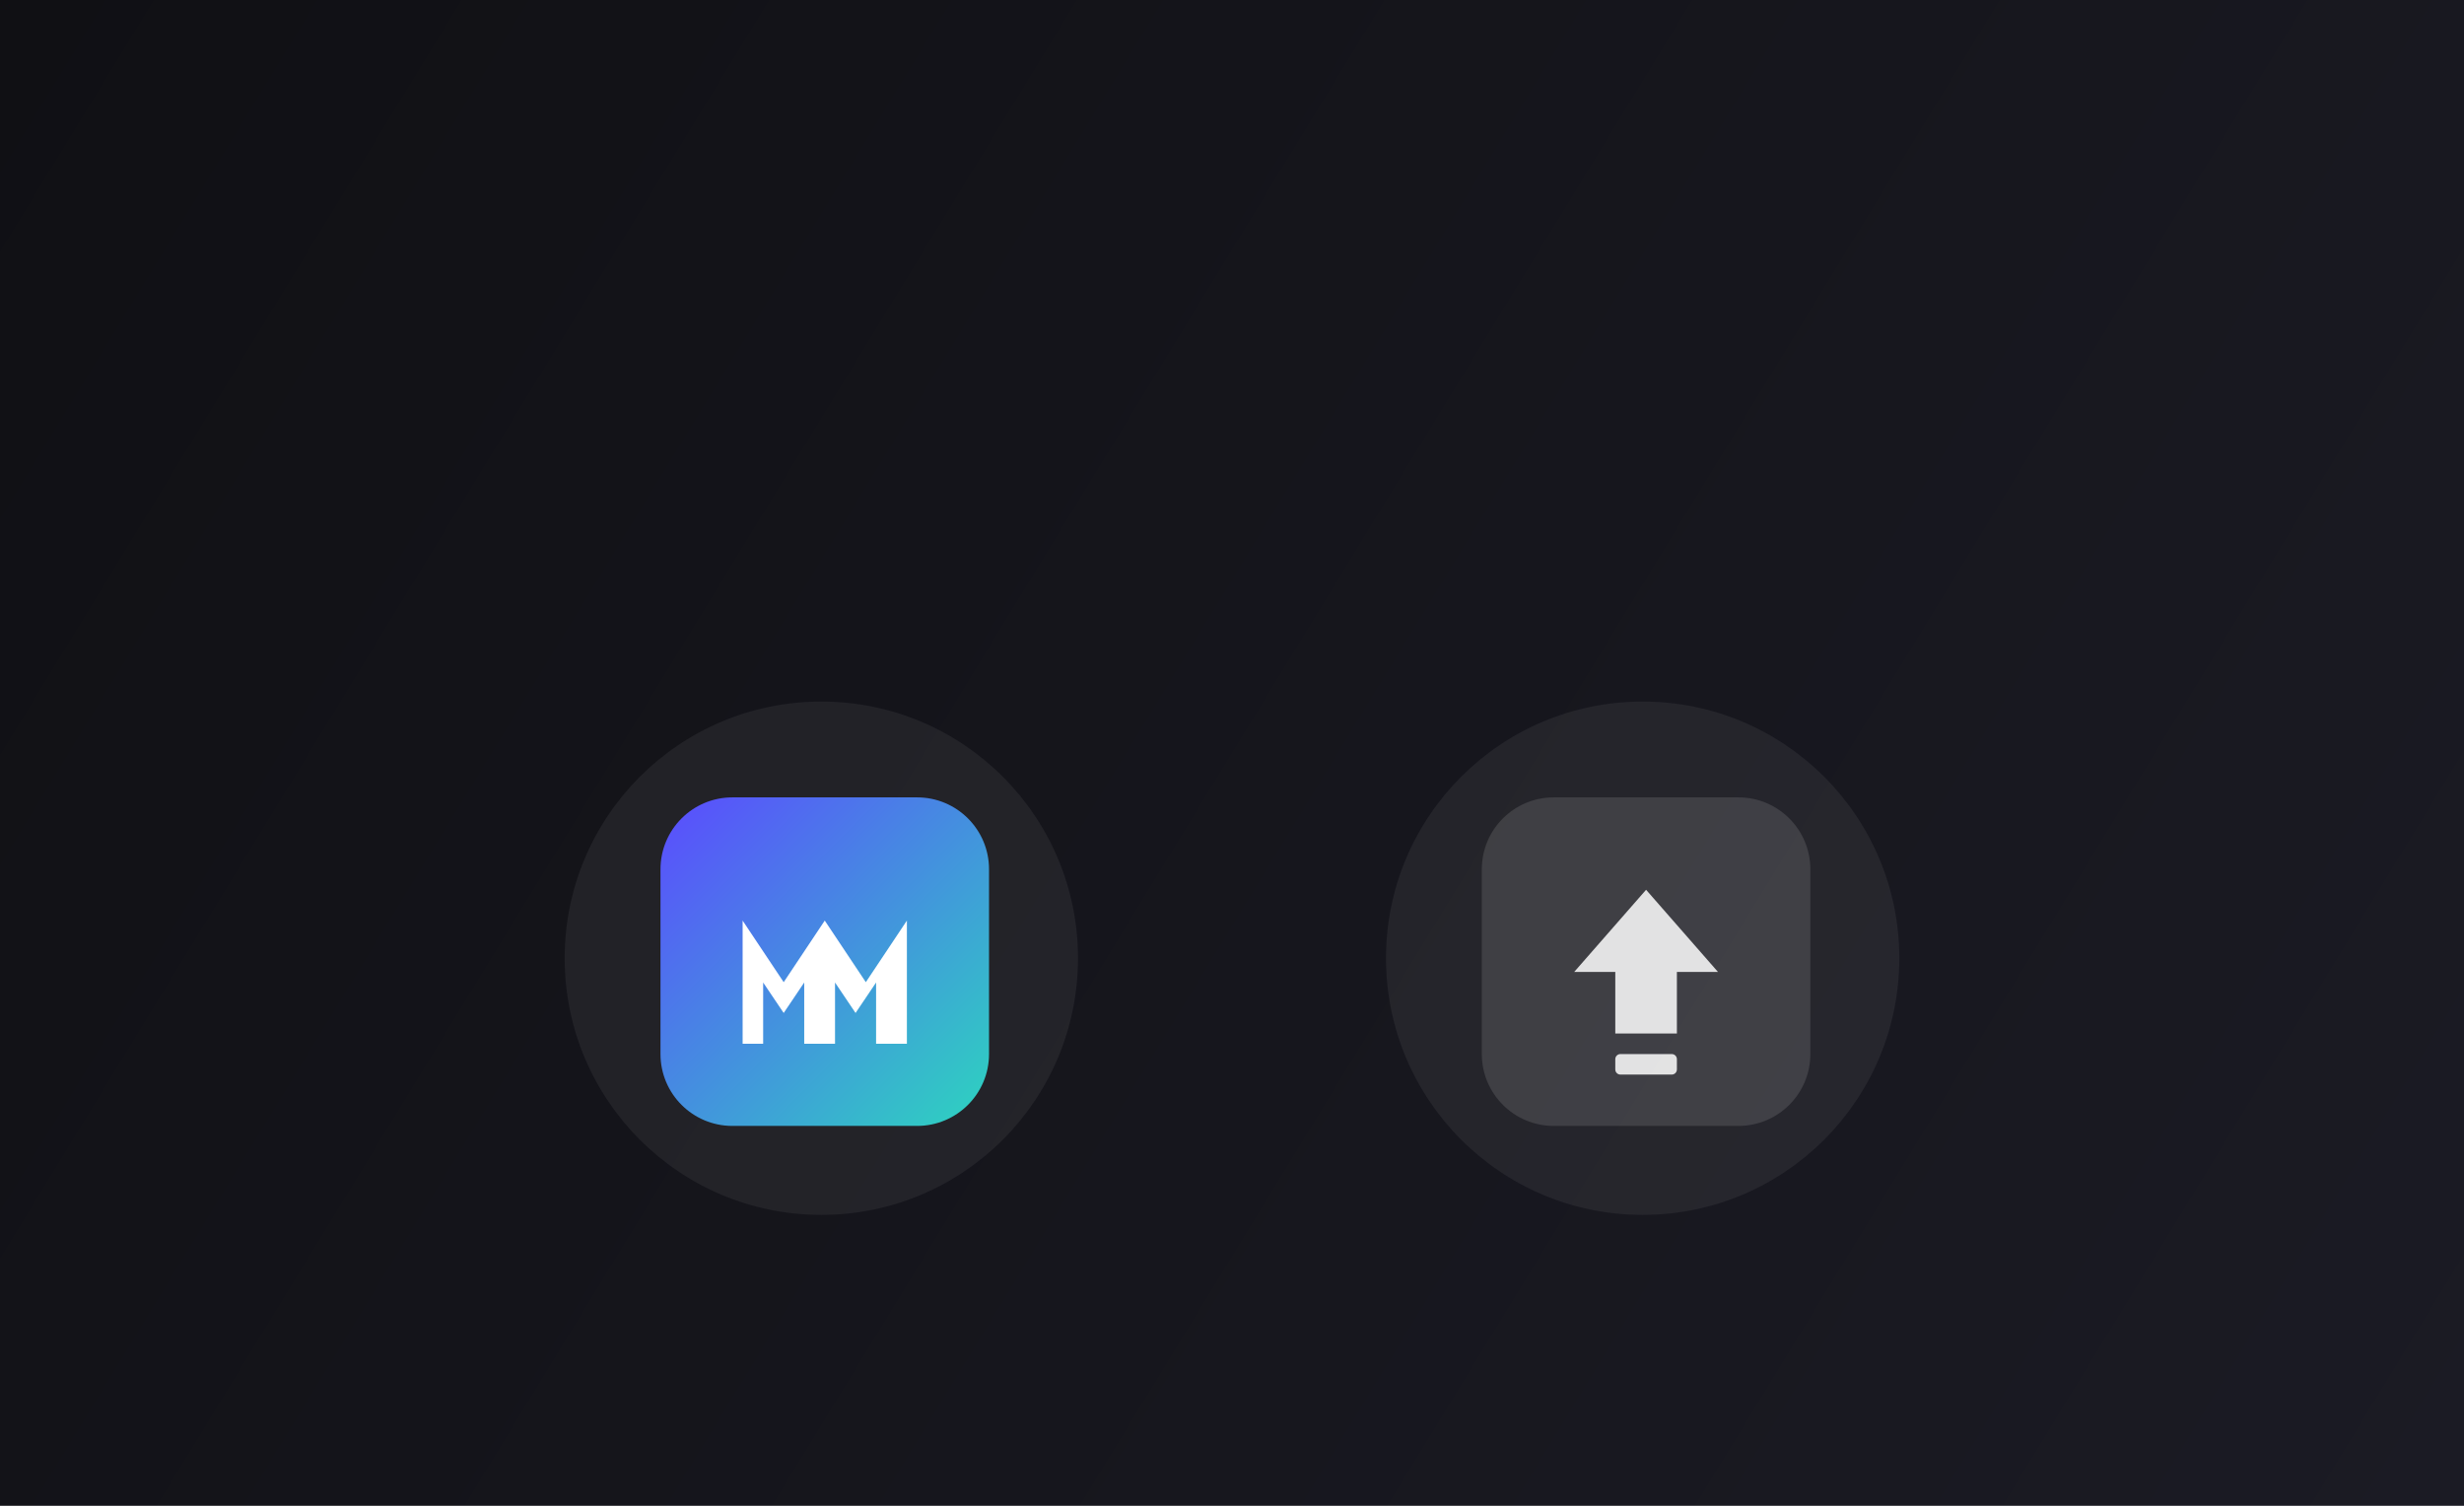
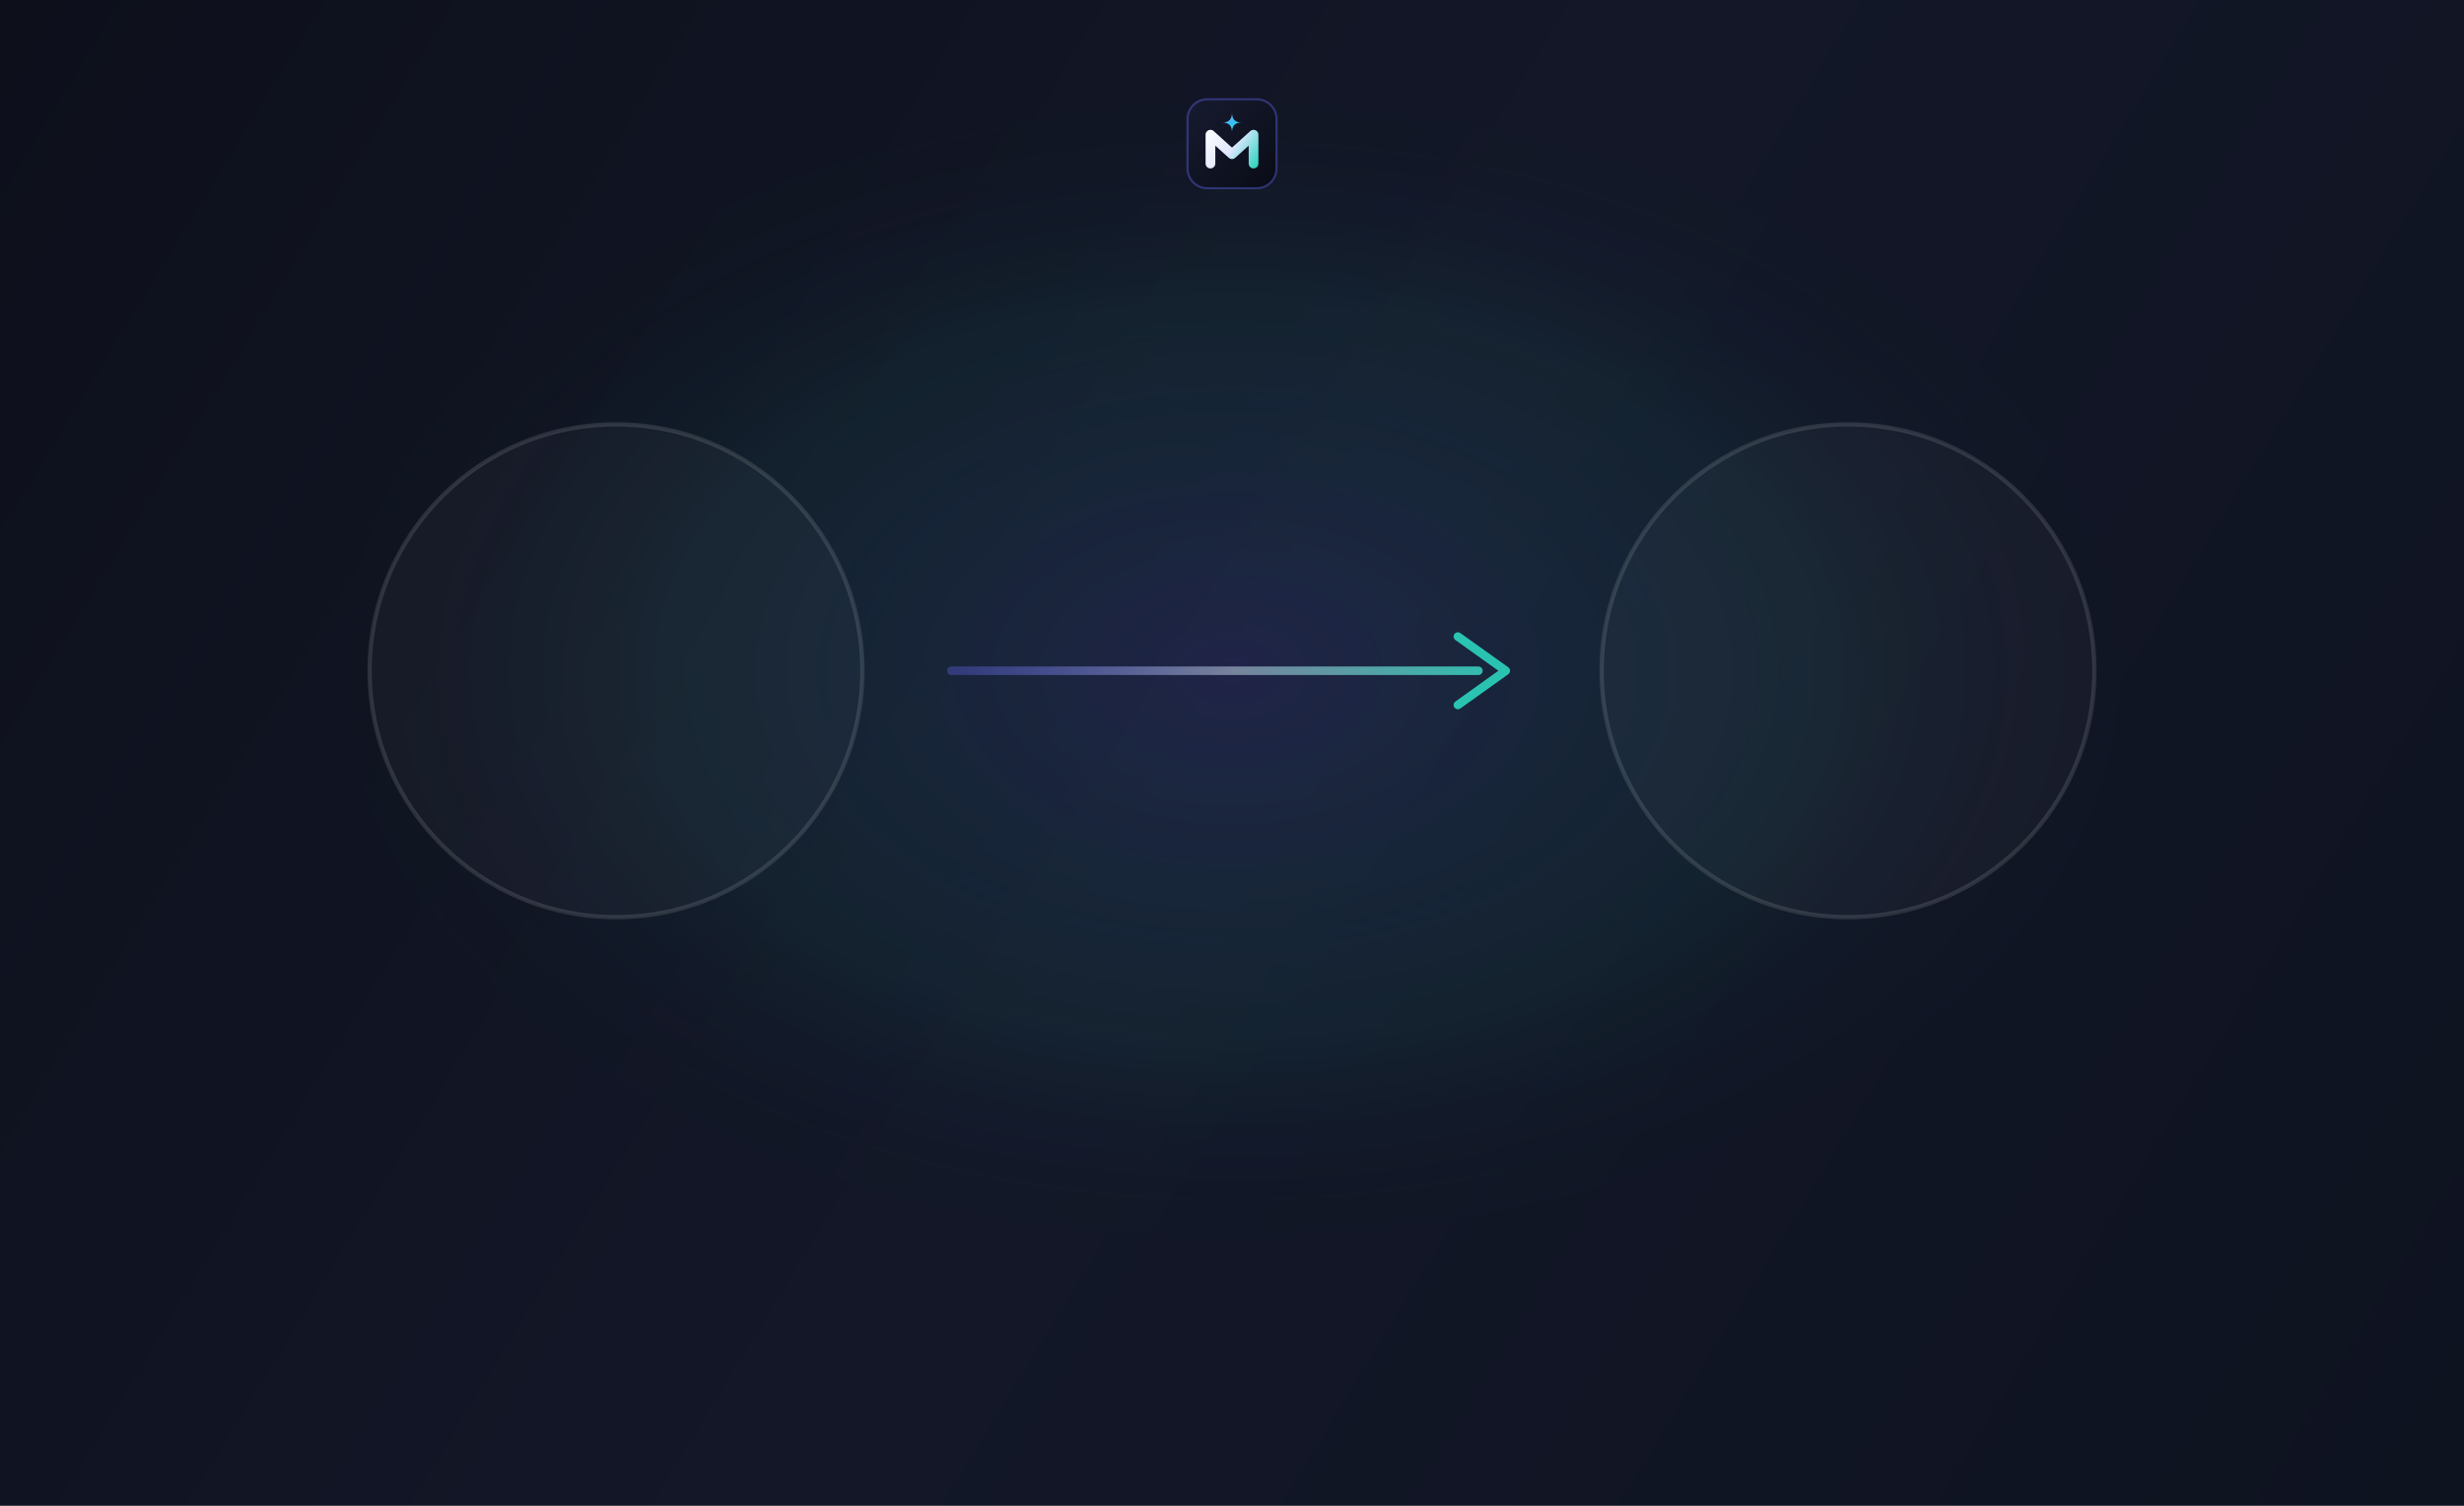
<svg xmlns="http://www.w3.org/2000/svg" width="1440" height="880" viewBox="0 0 1440 880" fill="none">
  <defs>
    <linearGradient id="bg" x1="0" y1="0" x2="1440" y2="880" gradientUnits="userSpaceOnUse">
-       <stop offset="0" stop-color="#101014" />
-       <stop offset="1" stop-color="#1B1B24" />
+       <stop offset="0" stop-color="#0D101B" />
+       <stop offset="0.5" stop-color="#131728" />
+       <stop offset="1" stop-color="#0E1320" />
    </linearGradient>
-     <linearGradient id="mark" x1="0" y1="0" x2="1024" y2="1024" gradientUnits="userSpaceOnUse">
-       <stop offset="0" stop-color="#5B4BFF" />
+     <radialGradient id="ambient" cx="0" cy="0" r="1" gradientUnits="userSpaceOnUse" gradientTransform="translate(720 392) scale(560 360)">
+       <stop offset="0" stop-color="#6366F1" stop-opacity="0.16" />
+       <stop offset="0.6" stop-color="#2DD4BF" stop-opacity="0.06" />
+       <stop offset="1" stop-color="#000000" stop-opacity="0" />
+     </radialGradient>
+     <linearGradient id="mark-bg" x1="0" y1="0" x2="1024" y2="1024" gradientUnits="userSpaceOnUse">
+       <stop offset="0" stop-color="#171B30" />
+       <stop offset="1" stop-color="#090C16" />
+     </linearGradient>
+     <linearGradient id="m-sculpt" x1="210" y1="360" x2="814" y2="756" gradientUnits="userSpaceOnUse">
+       <stop offset="0" stop-color="#FFFFFF" />
+       <stop offset="0.5" stop-color="#E0E7FF" />
      <stop offset="1" stop-color="#2DD4BF" />
+     </linearGradient>
+     <linearGradient id="spark-grad" x1="400" y1="160" x2="624" y2="384" gradientUnits="userSpaceOnUse">
+       <stop offset="0" stop-color="#C4B5FD" />
+       <stop offset="0.45" stop-color="#38BDF8" />
+       <stop offset="1" stop-color="#2DD4BF" />
+     </linearGradient>
+     <linearGradient id="arrow-grad" x1="560" y1="392" x2="880" y2="392" gradientUnits="userSpaceOnUse">
+       <stop offset="0" stop-color="#6366F1" stop-opacity="0.35" />
+       <stop offset="0.5" stop-color="#94A3B8" stop-opacity="0.75" />
+       <stop offset="1" stop-color="#2DD4BF" stop-opacity="0.9" />
    </linearGradient>
  </defs>
  <rect width="1440" height="880" fill="url(#bg)" />
-   <circle cx="480" cy="560" r="150" fill="#FFFFFF" fill-opacity="0.06" />
-   <circle cx="960" cy="560" r="150" fill="#FFFFFF" fill-opacity="0.06" />
-   <g transform="translate(386,466) scale(0.1875)">
-     <rect width="1024" height="1024" rx="224" fill="url(#mark)" />
-     <path d="M256 768V384l128 192 128-192 128 192 128-192v384h-96V577l-64 95-64-95v191h-96V577l-64 95-64-95v191z" fill="white" />
-   </g>
-   <g transform="translate(866,466) scale(0.1875)">
-     <rect width="1024" height="1024" rx="224" fill="#FFFFFF" fill-opacity="0.12" />
-     <path d="M512 288l224 256h-128v192H416V544H288z" fill="#FFFFFF" fill-opacity="0.85" />
-     <rect x="416" y="800" width="192" height="64" rx="16" fill="#FFFFFF" fill-opacity="0.85" />
+   <rect width="1440" height="880" fill="url(#ambient)" />
+   <circle cx="360" cy="392" r="144" fill="#FFFFFF" fill-opacity="0.03" stroke="#FFFFFF" stroke-opacity="0.12" stroke-width="2.5" />
+   <circle cx="1080" cy="392" r="144" fill="#FFFFFF" fill-opacity="0.03" stroke="#FFFFFF" stroke-opacity="0.12" stroke-width="2.5" />
+   <path d="M 556 392 H 864" stroke="url(#arrow-grad)" stroke-width="5" stroke-linecap="round" stroke-dasharray="1 0" />
+   <path d="M 852 372 L 880 392 L 852 412" stroke="#2DD4BF" stroke-opacity="0.9" stroke-width="5" stroke-linecap="round" stroke-linejoin="round" />
+   <g transform="translate(694, 58) scale(0.05078125)">
+     <rect width="1024" height="1024" rx="228" fill="url(#mark-bg)" stroke="#6366F1" stroke-opacity="0.4" stroke-width="24" />
+     <path d="M 264 740 V 408 L 512 632 L 760 408 V 740" stroke="url(#m-sculpt)" stroke-width="112" stroke-linecap="round" stroke-linejoin="round" />
+     <path d="M 512 156 C 512 228 548 268 620 268 C 548 268 512 308 512 380 C 512 308 476 268 404 268 C 476 268 512 228 512 156 Z" fill="url(#spark-grad)" />
  </g>
</svg>
